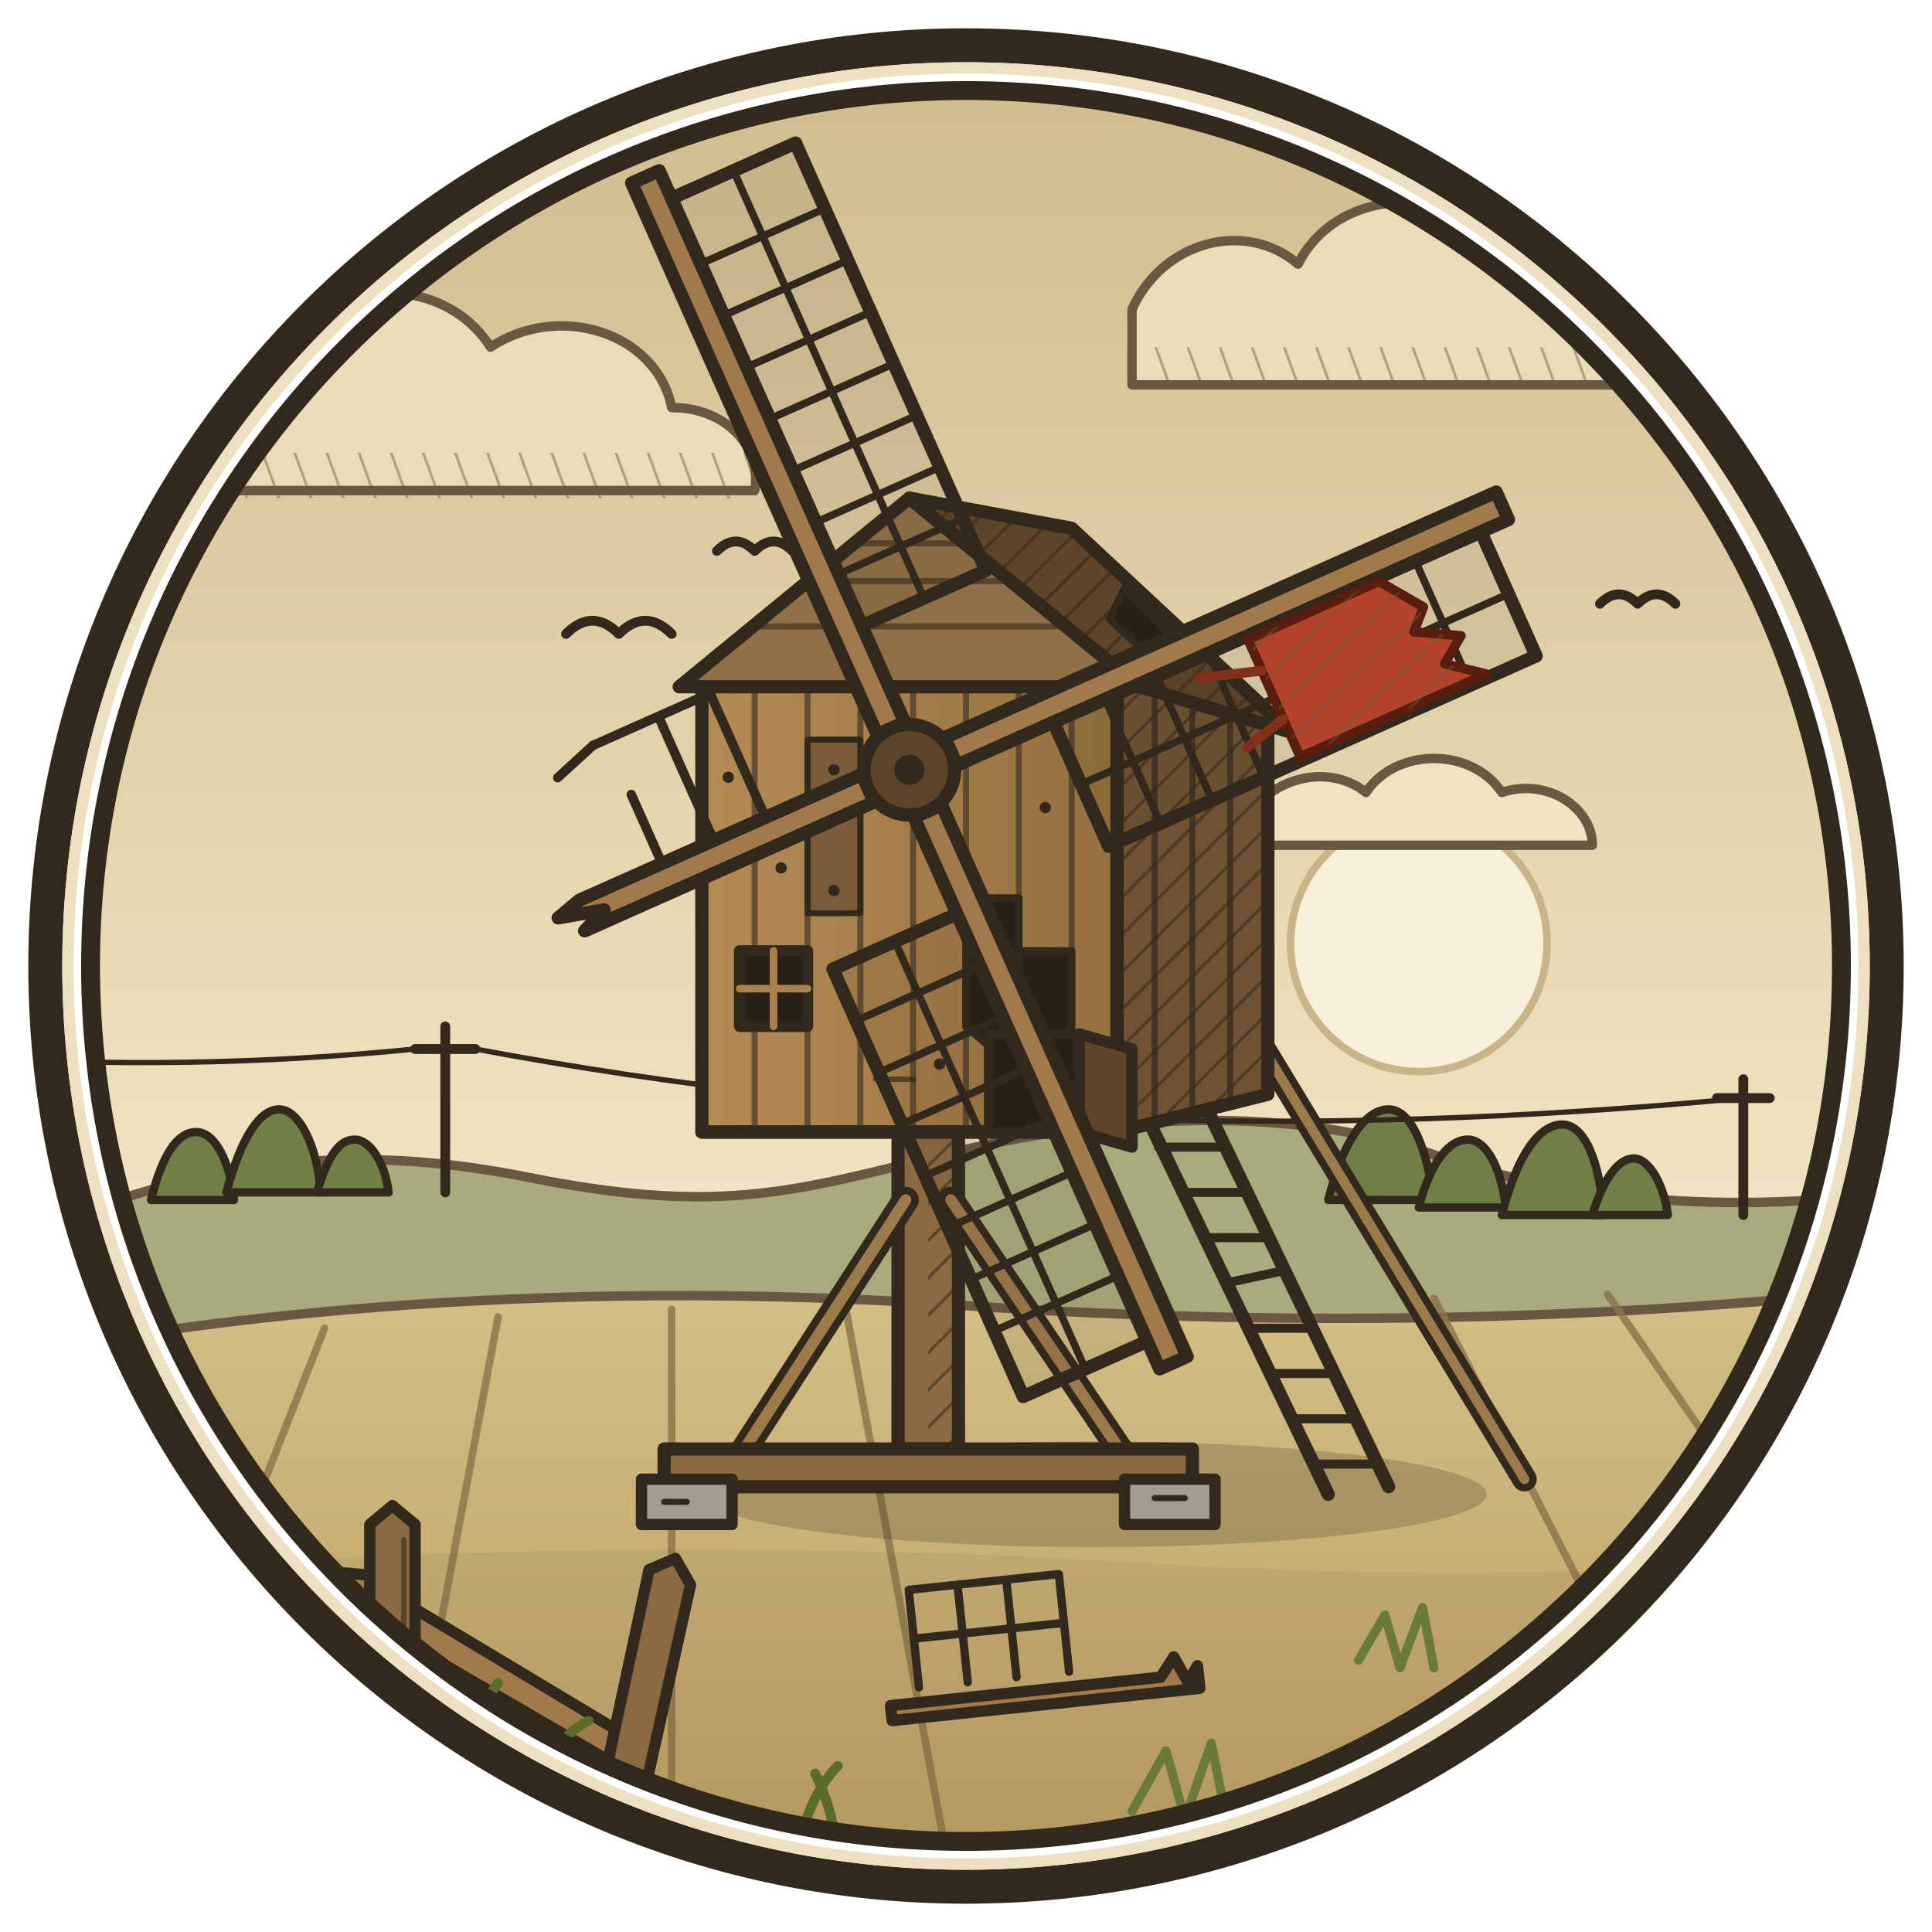
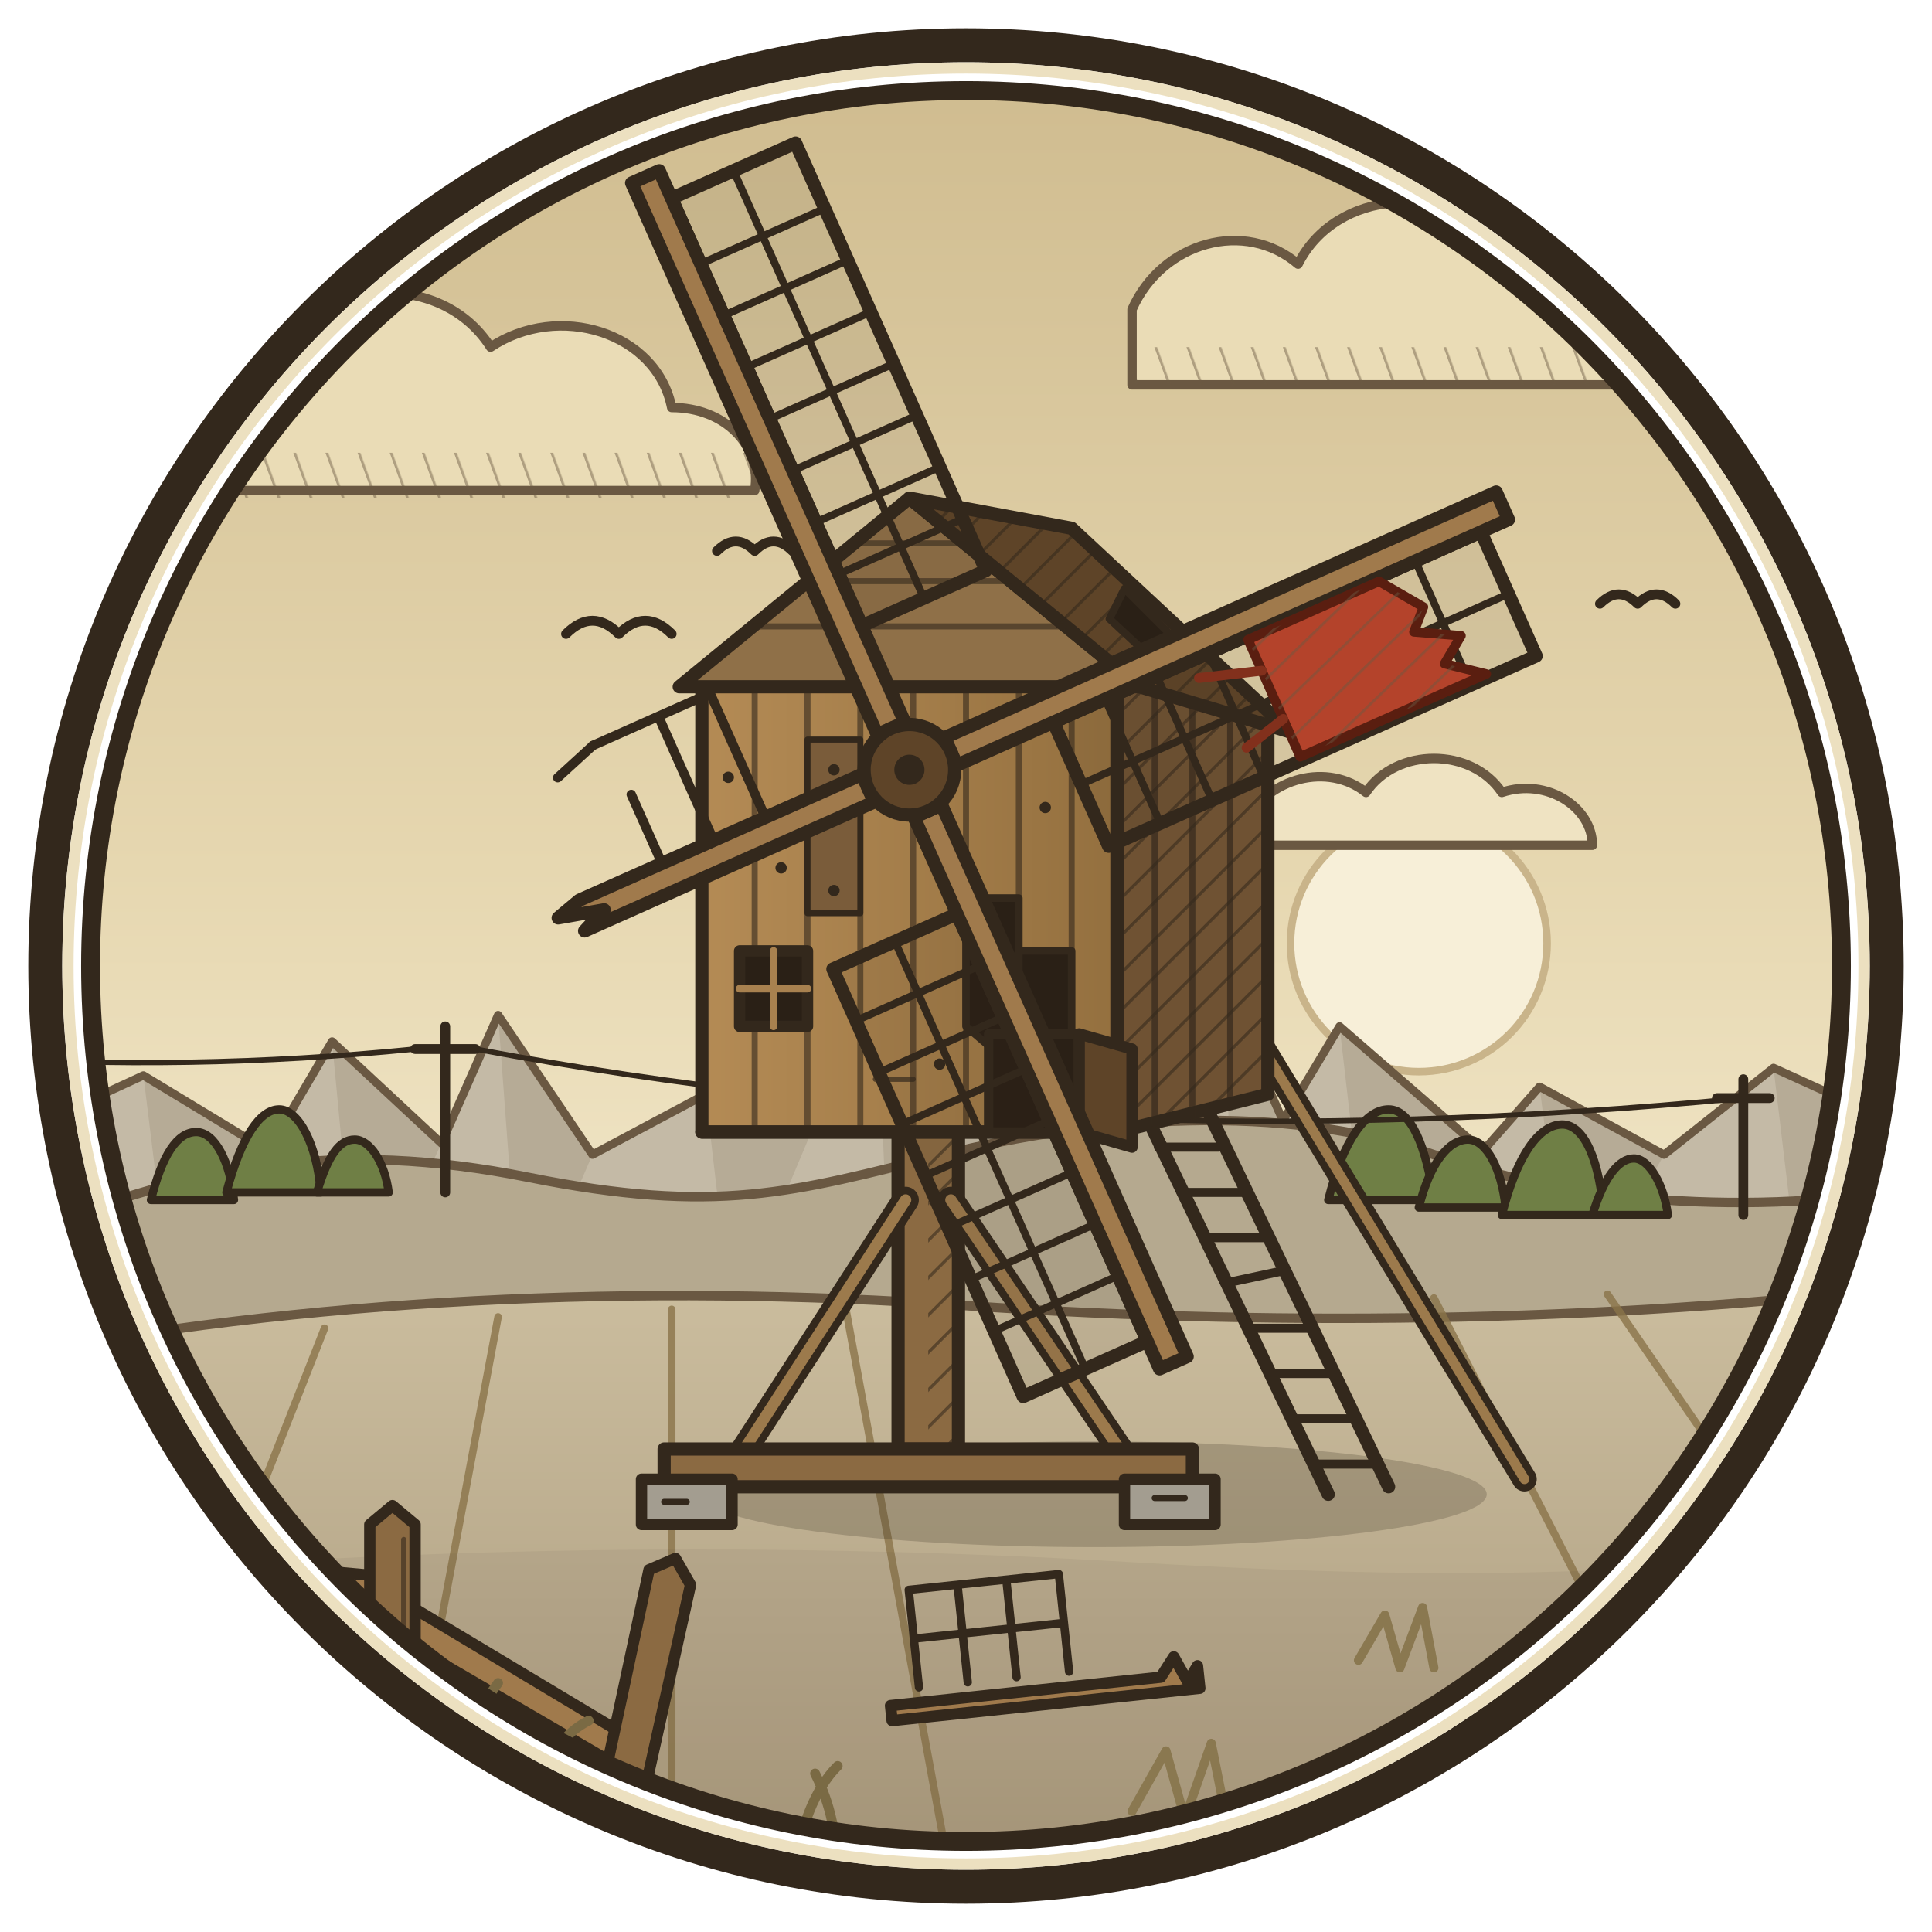
<svg xmlns="http://www.w3.org/2000/svg" xmlns:xlink="http://www.w3.org/1999/xlink" viewBox="0 0 512 512">
  <defs>
    <clipPath id="disc">
      <circle cx="256" cy="256" r="232" />
    </clipPath>
    <linearGradient id="sky" x1="0" y1="0" x2="0" y2="1">
      <stop offset="0" stop-color="#cdb98c" />
      <stop offset="0.45" stop-color="#e6d7b0" />
      <stop offset="0.7" stop-color="#f3e9cc" />
    </linearGradient>
    <linearGradient id="field" x1="0" y1="0" x2="0" y2="1">
-       <stop offset="0" stop-color="#d4bf86" />
-       <stop offset="1" stop-color="#b89c5e" />
+       <stop offset="0" stop-color="#cbbd9e" />
+       <stop offset="1" stop-color="#a7977a" />
    </linearGradient>
    <linearGradient id="planks" x1="0" y1="0" x2="1" y2="0">
      <stop offset="0" stop-color="#b48b55" />
      <stop offset="1" stop-color="#94703f" />
    </linearGradient>
    <pattern id="hatch" width="7" height="7" patternUnits="userSpaceOnUse" patternTransform="rotate(45)">
      <path d="M0 0v7" stroke="#33281c" stroke-width="1.6" opacity="0.55" />
    </pattern>
    <pattern id="hatch-sky" width="8" height="8" patternUnits="userSpaceOnUse" patternTransform="rotate(-20)">
      <path d="M0 0v8" stroke="#6a5842" stroke-width="1.4" opacity="0.45" />
    </pattern>
    <g id="sail" fill="none" stroke="#33281c" stroke-linecap="round" stroke-linejoin="round">
      <path d="M4 -40h36V-164H4z" fill="#33281c" fill-opacity="0.08" stroke-width="3.5" />
      <path d="M22 -40V-164" stroke-width="2" />
      <path d="M4 -55h36M4 -70h36M4 -85h36M4 -100h36M4 -115h36M4 -130h36M4 -145h36" stroke-width="2" />
      <path d="M-4 -12V-172h8V-12z" fill="#a07a4c" stroke-width="3.5" />
    </g>
  </defs>
  <g clip-path="url(#disc)">
    <rect width="512" height="512" fill="url(#sky)" />
    <circle cx="376" cy="250" r="34" fill="#f7efd8" />
    <circle cx="376" cy="250" r="34" fill="none" stroke="#c9b48a" stroke-width="2" />
    <g stroke="#6a5842" stroke-width="2.5" stroke-linejoin="round">
      <path d="M18 112c10-22 36-28 52-14 10-24 46-28 60-6 18-12 44-4 48 16 14 0 24 10 22 22H18z" fill="#eadcb6" />
      <path d="M18 120h182v12H18z" fill="url(#hatch-sky)" stroke="none" />
      <path d="M300 82c8-18 30-24 44-12 10-20 40-22 52-4 16-8 36 2 38 18 12 0 20 8 18 18H300z" fill="#eadcb6" />
      <path d="M300 92h152v10H300z" fill="url(#hatch-sky)" stroke="none" />
      <path d="M330 218c6-12 22-16 32-8 8-12 28-12 36 0 12-4 24 4 24 14H330z" fill="#efe3c2" />
    </g>
    <path d="M150 168q7-7 14 0q7-7 14 0M424 160q5-5 10 0q5-5 10 0M190 146q5-5 10 0q5-5 10 0" fill="none" stroke="#33281c" stroke-width="2.6" stroke-linecap="round" stroke-linejoin="round" />
-     <path d="M0 330c50-22 90-28 140-18s70 4 110-6 90-14 130 0 90 16 132 8V512H0z" fill="#a9ab7c" />
+     <path d="M-12 290 25 291 38 285 71 305 88 276 117 303 132 269 157 306 187 290 215 300 232 253 248 300 266 267 302 302 324 261 340 297 355 272 393 305 408 288 441 306 470 283 503 298V350H-12z" fill="#c4baa6" />
+     <path d="M-12 290L25 291L-3 350zM38 285L71 305L46 350zM88 276L117 303L95 350zM132 269L157 306L138 350zM187 290L215 300L194 350zM232 253L248 300L236 350zM266 267L302 302L275 350zM324 261L340 297L328 350zM355 272L393 305L364 350zM408 288L441 306L416 350zM470 283L503 298L478 350z" fill="#6a5842" opacity="0.16" />
+     <path d="M-12 290 25 291 38 285 71 305 88 276 117 303 132 269 157 306 187 290 215 300 232 253 248 300 266 267 302 302 324 261 340 297 355 272 393 305 408 288 441 306 470 283 503 298" fill="none" stroke="#6a5842" stroke-width="2.2" stroke-linejoin="round" />
+     <path d="M0 330c50-22 90-28 140-18s70 4 110-6 90-14 130 0 90 16 132 8V512H0z" fill="#b5a98f" />
    <path d="M0 330c50-22 90-28 140-18s70 4 110-6 90-14 130 0 90 16 132 8" fill="none" stroke="#6a5842" stroke-width="2.5" />
    <g fill="#6f7f45" stroke="#33281c" stroke-width="2.2" stroke-linejoin="round">
      <path d="M352 318c4-16 10-24 16-24s10 10 12 24z" />
      <path d="M376 320c3-12 8-18 13-18s9 8 10 18z" />
      <path d="M398 322c4-16 10-24 16-24s10 10 11 24z" />
      <path d="M422 322c3-10 7-15 11-15s8 7 9 15z" />
      <path d="M40 318c3-12 7-18 12-18s9 8 10 18z" />
      <path d="M60 316c4-15 9-22 14-22s10 9 11 22z" />
      <path d="M84 316c3-10 6-14 10-14s8 6 9 14z" />
    </g>
    <g stroke="#33281c" stroke-linecap="round" fill="none">
      <path d="M118 316V272M110 278h16M462 322V286M455 291h14" stroke-width="2.6" />
      <path d="M126 278q160 30 336 13M110 278q-60 6-120 2" stroke-width="1.4" />
    </g>
    <path d="M0 360c80-16 170-20 256-14s180 4 256-6V512H0z" fill="url(#field)" />
    <path d="M0 360c80-16 170-20 256-14s180 4 256-6" fill="none" stroke="#6a5842" stroke-width="2.5" />
    <g stroke="#8a7348" stroke-width="2" fill="none" stroke-linecap="round" opacity="0.8">
      <path d="M40 357-60 520M86 352 20 520M132 349 100 520M178 347 178 520M224 346 256 520M380 344 470 520M426 343 548 520M472 342 600 520" />
    </g>
    <path d="M0 420c90-10 200-12 300-6s150 2 212-6V512H0z" fill="#33281c" opacity="0.06" />
    <ellipse cx="290" cy="396" rx="104" ry="14" fill="#33281c" opacity="0.22" />
    <g stroke="#33281c" stroke-linecap="round" stroke-linejoin="round">
      <path d="M238 296V384h16V296z" fill="#8b6a42" stroke-width="3.5" />
      <path d="M246 296V384h8V296z" fill="url(#hatch)" stroke="none" />
      <path d="M240 318 196 386M252 318l46 68" fill="none" stroke-width="7" />
      <path d="M240 318 196 386M252 318l46 68" fill="none" stroke="#9c7a4c" stroke-width="3" />
      <path d="M176 384h140v10H176z" fill="#8b6a42" stroke-width="3.5" />
      <path d="M170 392h24v12h-24zM298 392h24v12h-24z" fill="#a39d90" stroke-width="3" />
      <path d="M176 398h6M306 397h8" stroke-width="1.6" />
    </g>
    <g stroke="#33281c" stroke-linecap="round" fill="none">
      <path d="M302 292 352 396M318 290l50 104" stroke-width="3.5" />
      <path d="M307 304h16M313 316h16M319 328h16M331 352h16M337 364h16M343 376h16M349 388h16" stroke-width="2.4" />
      <path d="M325 340l14-3" stroke-width="2.4" />
      <path d="M330 270 404 392" stroke-width="6.5" />
      <path d="M330 270 404 392" stroke="#9c7a4c" stroke-width="2.6" />
    </g>
    <g stroke="#33281c" stroke-linejoin="round" stroke-linecap="round">
      <path d="M296 178 336 190V290L296 300z" fill="#6f5233" stroke-width="3.5" />
      <path d="M296 178 336 190V290L296 300z" fill="url(#hatch)" stroke="none" />
      <path d="M306 181V298M316 184V296M326 187V293" stroke-width="1.6" opacity="0.7" />
      <path d="M186 178H296V300H186z" fill="url(#planks)" stroke-width="3.5" />
      <path d="M200 178V300M214 178V300M228 178V300M242 178V300M256 178V300M270 178V300M284 178V300" stroke-width="1.6" opacity="0.6" />
      <path d="M214 196h14v46h-14z" fill="#7a5c3a" stroke-width="1.6" />
      <path d="M193 206h.01M207 230h.01M235 190h.01M249 282h.01M277 214h.01M221 204h.01M221 236h.01" stroke-width="3" />
      <path d="M190 222h8M262 192h12M232 286h10" stroke-width="1.4" opacity="0.7" />
      <path d="M256 238h14v34l-7 6-7-6z" fill="#2a2016" stroke-width="2" />
      <path d="M270 252h14v22h-14z" fill="#2a2016" stroke-width="2" />
      <path d="M186 300H296" stroke-width="3.5" />
      <path d="M262 300V274h24v26z" fill="#2a2016" stroke-width="2.5" />
      <path d="M286 274l14 4v26l-14-4z" fill="#5e4428" stroke-width="3" />
      <path d="M196 252h18v20h-18z" fill="#2a2016" stroke-width="3" />
      <path d="M205 252v20M196 262h18" stroke="#a8814f" stroke-width="2" />
      <path d="M180 182 241 132 302 182z" fill="#8f7048" stroke-width="3.5" />
      <path d="M241 132 284 140 342 194 302 182z" fill="#5e4428" stroke-width="3.5" />
      <path d="M241 132 284 140 342 194 302 182z" fill="url(#hatch)" stroke="none" />
      <path d="M200 166h82M214 154h54M226 144h30" stroke-width="1.6" opacity="0.6" />
      <path d="M298 156l16 16-6 5-14-13z" fill="#2a2016" stroke-width="2" />
    </g>
    <g transform="translate(241 204)">
      <use xlink:href="#sail" href="#sail" transform="rotate(-24)" />
      <use xlink:href="#sail" href="#sail" transform="rotate(66)" />
      <use xlink:href="#sail" href="#sail" transform="rotate(156)" />
      <g transform="rotate(246)" fill="none" stroke="#33281c" stroke-linecap="round" stroke-linejoin="round">
        <path d="M4 -40h36V-74M4 -55h36M4 -70h20" stroke-width="2.5" />
        <path d="M40 -74l-4 -12" stroke-width="2.5" />
        <path d="M-4 -12V-96l3 7 3-12 2 7V-12z" fill="#a07a4c" stroke-width="3.5" />
      </g>
      <g transform="rotate(66)">
        <path d="M5 -96h34V-150l-7 9-5-7-6 11-5-5-11 8z" fill="#b4432b" stroke="#5a1e10" stroke-width="2.5" stroke-linejoin="round" />
        <path d="M5 -96h34V-150l-7 9-5-7-6 11-5-5-11 8z" fill="url(#hatch-sky)" />
        <path d="M14 -96l-5 16M28 -96l3 12" fill="none" stroke="#82301c" stroke-width="2.6" stroke-linecap="round" />
      </g>
      <circle r="12" fill="#5e4428" stroke="#33281c" stroke-width="3.5" />
      <circle r="4" fill="#33281c" />
    </g>
    <g transform="translate(236 452) rotate(-6)" fill="none" stroke="#33281c" stroke-linecap="round" stroke-linejoin="round">
      <path d="M8 -4v-26h40v26M21 -30v26M34 -30v26M8 -17h40" stroke-width="2.2" />
      <path d="M0 0h72l4-5 3 7 3-4v6H0z" fill="#a07a4c" stroke-width="3" />
    </g>
    <g stroke="#33281c" stroke-linecap="round" stroke-linejoin="round">
      <path d="M38 412 104 418v8L38 420zM38 436l66 4v8l-66-4z" fill="#a07a4c" stroke-width="3" />
      <path d="M106 424 166 460l-4 7-60-35z" fill="#a07a4c" stroke-width="3" />
      <path d="M32 456V400l6-5 6 5V456z" fill="#8b6a42" stroke-width="3" />
      <path d="M98 462V404l6-5 6 5V462z" fill="#8b6a42" stroke-width="3" />
      <path d="M160 472l12-56 7-3 4 7-12 54z" fill="#8b6a42" stroke-width="3" />
      <path d="M41 404v48M107 408v50" stroke-width="1.4" opacity="0.6" />
    </g>
-     <g fill="none" stroke="#5c6a2c" stroke-width="2.6" stroke-linecap="round">
+     <g fill="none" stroke="#7a6a44" stroke-width="2.6" stroke-linecap="round">
      <path d="M8 470c4-20 8-32 16-44M18 474c2-18 2-30-2-44M30 472c4-14 10-24 18-30" />
      <path d="M120 480c2-16 6-26 12-34M130 482c0-14-2-24-8-32M140 480c4-12 8-20 16-24" />
      <path d="M404 470c4-20 10-32 18-42M416 474c2-18 0-30-4-42M428 470c6-14 12-22 20-26M440 476c2-12 6-22 12-28" />
      <path d="M470 420c3-12 6-20 12-26M480 424c0-12-2-20-6-28" />
      <path d="M210 498c2-14 6-24 12-30M222 500c0-14-2-22-6-30" />
    </g>
-     <path d="M300 480l9-16 5 18 7-20 4 20M360 440l7-12 4 14 6-16 3 16" fill="none" stroke="#6b7a3a" stroke-width="2.4" stroke-linecap="round" stroke-linejoin="round" />
+     <path d="M300 480l9-16 5 18 7-20 4 20M360 440l7-12 4 14 6-16 3 16" fill="none" stroke="#8a7850" stroke-width="2.4" stroke-linecap="round" stroke-linejoin="round" />
  </g>
  <circle cx="256" cy="256" r="232" fill="none" stroke="#33281c" stroke-width="5" />
  <circle cx="256" cy="256" r="244" fill="none" stroke="#33281c" stroke-width="9" />
  <circle cx="256" cy="256" r="238" fill="none" stroke="#ece0c0" stroke-width="3" />
</svg>
